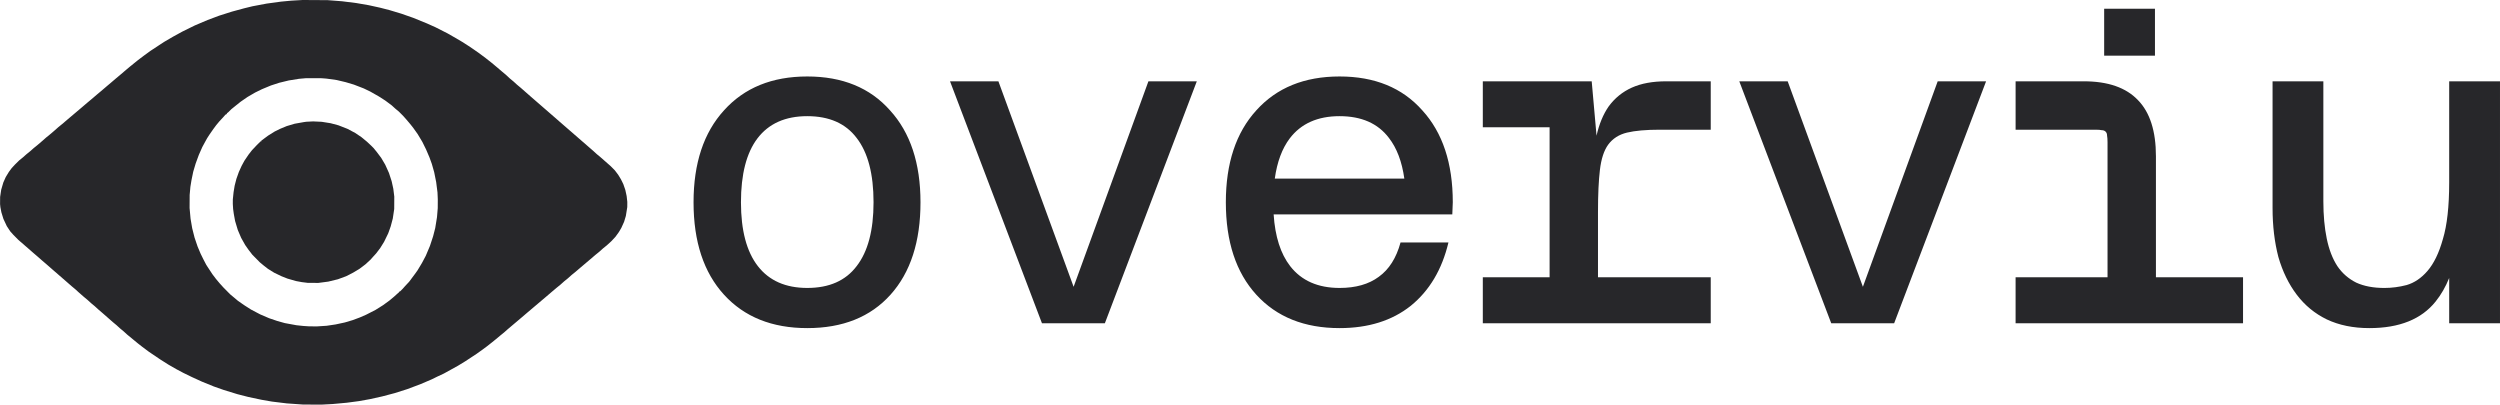
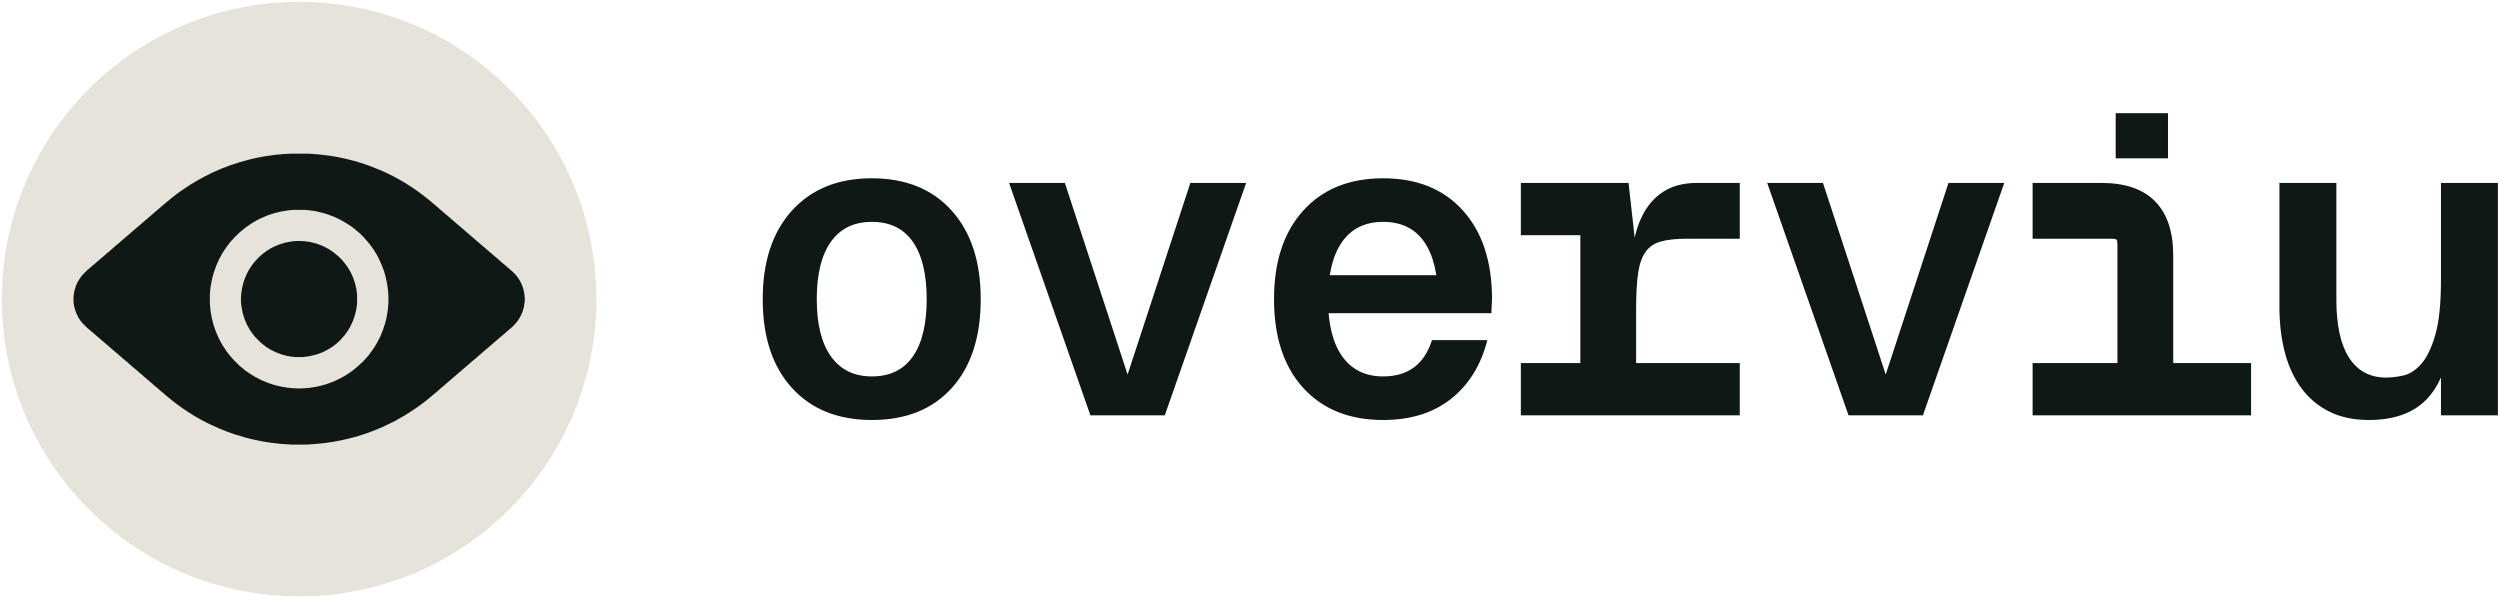
- <svg xmlns="http://www.w3.org/2000/svg" fill="#27272a" height="120.4" viewBox="0 0 196.83 31.856" width="743.925">
-   <g transform="translate(-6.35 -132.5563)">
-     <path d="m172.015 133.243v3.696h4v-3.696zm-102.108 5.334c-2.769 0-4.953.889-6.553 2.667-1.6 1.753-2.4 4.165-2.4 7.239 0 3.099.8 5.524 2.4 7.277s3.784 2.629 6.553 2.629c2.794 0 4.978-.876 6.553-2.629s2.362-4.178 2.362-7.277c0-3.073-.8-5.486-2.4-7.239-1.575-1.778-3.746-2.667-6.515-2.667zm41.91 0c-2.769 0-4.953.889-6.554 2.667-1.6 1.753-2.4 4.165-2.4 7.239 0 3.099.8 5.524 2.4 7.277s3.785 2.629 6.554 2.629c2.261 0 4.127-.584 5.601-1.752 1.473-1.194 2.463-2.857 2.971-4.991h-3.772c-.33 1.219-.901 2.121-1.714 2.705-.787.584-1.816.876-3.086.876-1.702 0-2.998-.572-3.887-1.715-.756-.973-1.191-2.332-1.304-4.077h14.067l.038-.952c0-3.073-.8-5.486-2.4-7.239-1.575-1.778-3.746-2.667-6.515-2.667zm-30.67.381 7.239 19.05h1.448 2.095 1.409l7.239-19.05h-3.81l-5.889 16.179-5.922-16.179zm41.948 0v3.619h5.258v11.811h-5.258v3.619h17.945v-3.619h-8.877v-5.143c0-1.372.051-2.477.152-3.315.102-.864.318-1.524.648-1.981.356-.483.851-.801 1.486-.953s1.499-.228 2.591-.228h4v-3.81h-3.505c-1.067 0-1.969.165-2.705.496s-1.346.825-1.829 1.486c-.43.621-.747 1.387-.952 2.299l-.381-4.28h-.533-.724-2.057zm20.193 0 7.239 19.05h1.448 2.095 1.41l7.239-19.05h-3.81l-5.889 16.179-5.922-16.179zm21.755 0v3.81h6.286c.229 0 .393.013.495.038.127 0 .229.038.305.114.076.076.114.178.114.305.025.127.038.305.038.533v10.63h-7.239v3.619h17.907v-3.619h-6.858v-9.525c0-1.981-.47-3.454-1.41-4.419-.94-.991-2.362-1.486-4.267-1.486zm20.231 0v9.982c0 1.397.153 2.679.457 3.848.33 1.143.813 2.134 1.448 2.972s1.422 1.486 2.362 1.943c.965.457 2.083.686 3.353.686 2.362 0 4.102-.698 5.219-2.095.429-.534.785-1.151 1.067-1.853v3.568h4v-19.05h-4v7.963c0 1.88-.165 3.366-.496 4.458-.305 1.092-.711 1.93-1.219 2.515-.483.559-1.029.927-1.638 1.105-.584.152-1.169.228-1.753.228-.864 0-1.6-.14-2.21-.419-.61-.305-1.105-.737-1.486-1.296-.381-.584-.66-1.308-.838-2.171s-.267-1.841-.267-2.934v-9.449zm-115.367 2.744c1.727 0 3.022.571 3.886 1.714.889 1.143 1.333 2.832 1.333 5.067 0 2.21-.444 3.886-1.333 5.029-.864 1.143-2.159 1.715-3.886 1.715-1.702 0-2.998-.572-3.887-1.715s-1.333-2.819-1.333-5.029.432-3.886 1.296-5.029c.889-1.168 2.197-1.752 3.924-1.752zm41.91 0c1.727 0 3.022.571 3.886 1.714.622.8 1.026 1.867 1.213 3.201h-10.199c.183-1.313.575-2.367 1.176-3.163.889-1.168 2.197-1.752 3.924-1.752z" stroke-width=".265" />
-     <g stroke-width=".027" transform="translate(-17.18713 71.89703)">
-       <path d="m47.362 60.659 1.97.012 1.133.088 1.133.142.971.168.889.195.754.194.916.276.943.33 1.077.439.673.301.968.492.618.355.511.3.511.327.403.272.43.3.51.381.483.381.456.381.349.299.295.245.322.299.295.245.268.245.295.245.805.707 1.879 1.631.403.353 2.63 2.284.268.245.295.245.805.707.322.326.268.353.214.352.187.379.159.46.105.486.051.459-.003.405-.112.701-.138.458-.219.484-.191.323-.272.376-.326.349-.353.322-.298.241-.299.268-.298.241-.407.348-.76.643-.407.348-.298.241-.299.268-.298.241-.299.268-.298.241-.38.321-.407.348-1.519 1.286-.407.348-1.14.964-.271.241-.298.241-.353.295-.298.241-.407.321-.325.241-.488.348-.894.588-.569.347-1.11.614-.514.24-.433.213-.866.372-1.055.398-1.001.318-1.0.264-.946.21-.865.156-.972.129-1.107.101-.891.048-1.457-.009-1.268-.089-1.16-.142-.809-.14-1.051-.223-.862-.221-1.077-.331-.781-.275-.942-.384-.78-.356-.673-.328-.565-.3-.618-.355-.645-.409-.887-.599-.51-.381-.349-.272-.859-.707-.268-.245-.295-.245-.268-.245-.295-.245-.805-.707-.349-.299-.268-.245-.295-.245-.268-.245-.295-.245-.403-.353-.268-.245-.295-.245-.403-.353-1.127-.979-.403-.353-.349-.299-.403-.353-.349-.299-.403-.353-.752-.652-.402-.407-.241-.271-.267-.407-.266-.568-.159-.514-.078-.405-.026-.243.004-.567.085-.566.165-.566.192-.431.245-.403.218-.295.245-.268.353-.349.298-.241.271-.241.298-.241.271-.241.298-.241.407-.348.271-.241.298-.241.407-.348.271-.241.298-.241.407-.348 1.14-.964.407-.348.353-.295.407-.348.353-.295.407-.348.38-.321.407-.348.353-.295.407-.348.353-.295.597-.482.461-.348.515-.375 1.057-.695.731-.427.731-.4.975-.48 1.001-.425.92-.345 1.001-.318.973-.264.649-.158 1.108-.209 1.135-.155.81-.076zm.285 6.155-.567.05-.81.13-.757.184-.649.212-.704.292-.541.266-.596.347-.542.374-.434.348-.298.241-.244.241-.108.08-0.0.054-.108.053-.19.215-.299.322-.245.295-.218.295-.3.43-.191.296-.164.296-.218.403-.274.619-.247.673-.193.647-.139.674-.084.512-.058.647-.006 1.026.076.837.13.757.184.73.238.703.239.568.213.433.24.46.481.732.268.353.295.353.295.326.536.543.295.245.322.272.511.354.511.327.726.382.7.301.646.22.593.166.917.168.539.057.459.03.621.004.756-.049.702-.104.73-.157.622-.185.568-.212.487-.213.731-.373.596-.374.515-.375.353-.295.326-.295.054-.027 0-.054.108-.053.19-.188.19-.215.326-.349.381-.51.272-.376.355-.591.3-.565.329-.781.248-.754.166-.647.14-.863.058-.701.004-.702-.024-.54-.103-.81-.157-.784-.185-.649-.186-.514-.266-.622-.293-.596-.374-.623-.348-.488-.214-.271-.321-.38-.241-.271-.349-.353-.295-.245-.268-.245-.51-.381-.511-.327-.672-.382-.511-.246-.781-.302-.647-.193-.701-.166-.809-.113-.378-.029z" />
-       <path d="m48.192 70.218.675.031.701.112.62.166.7.274.619.328.484.327.43.354.349.326.188.19.241.298.348.461.32.542.293.65.212.649.131.595.077.621-.006.972-.113.755-.166.62-.192.539-.328.673-.3.484-.327.43-.245.268-.19.215-.407.375-.461.348-.488.294-.569.293-.649.239-.757.184-.783.103-.837-.005-.458-.057-.458-.084-.673-.193-.485-.192-.565-.273-.484-.3-.349-.272-.295-.245-.59-.597-.294-.38-.267-.38-.32-.569-.266-.622-.211-.703-.104-.567-.052-.378-.025-.405.002-.351.058-.566.084-.512.138-.539.192-.539.219-.484.218-.403.327-.484.272-.349.38-.402.299-.295.054 0.0 0-.054.542-.401.515-.321.433-.213.514-.213.622-.185.73-.13.189-.026z" />
+ <svg xmlns="http://www.w3.org/2000/svg" viewBox="-4.51 -383.56 5378.41 1287.04">
+   <circle cx="639.004" cy="259.957" r="639.519" fill="#E5E3DA" />
+   <g fill="#0F1815" transform="translate(639.004 259.957) scale(0.912) translate(-532.2 -259.957)">
+     <g transform="translate(0 -83.20) scale(0.5816949) translate(-109.0 -434.0)">
+       <path transform="translate(988,434)" d="m0 0h73l42 3 42 5 36 6 33 7 28 7 34 10 35 12 40 16 25 11 36 18 23 13 19 11 19 12 15 10 16 11 19 14 18 14 17 14 13 11 11 9 12 11 11 9 10 9 11 9 30 26 70 60 15 13 98 84 10 9 11 9 30 26 12 12 10 13 8 13 7 14 6 17 4 18 2 17v15l-4 26-5 17-8 18-7 12-10 14-12 13-13 12-11 9-11 10-11 9-15 13-28 24-15 13-11 9-11 10-11 9-11 10-11 9-14 12-15 13-56 48-15 13-42 36-10 9-11 9-13 11-11 9-15 12-12 9-18 13-33 22-21 13-41 23-19 9-16 8-32 14-39 15-37 12-37 10-35 8-32 6-36 5-41 4-33 2h-54l-47-3-43-5-30-5-39-8-32-8-40-12-29-10-35-14-29-13-25-12-21-11-23-13-24-15-33-22-19-14-13-10-32-26-10-9-11-9-10-9-11-9-30-26-13-11-10-9-11-9-10-9-11-9-15-13-10-9-11-9-15-13-42-36-15-13-13-11-15-13-13-11-15-13-28-24-15-15-9-10-10-15-10-21-6-19-3-15-1-9v-21l3-21 6-21 7-16 9-15 8-11 9-10 13-13 11-9 10-9 11-9 10-9 11-9 15-13 10-9 11-9 15-13 10-9 11-9 15-13 42-36 15-13 13-11 15-13 13-11 15-13 14-12 15-13 13-11 15-13 13-11 22-18 17-13 19-14 39-26 27-16 27-15 36-18 37-16 34-13 37-12 36-10 24-6 41-8 42-6 30-3zm12 228-21 2-30 5-28 7-24 8-26 11-20 10-22 13-20 14-16 13-11 9-9 9-4 3v2l-4 2-7 8-11 12-9 11-8 11-11 16-7 11-6 11-8 15-10 23-9 25-7 24-5 25-3 19-2 24v38l3 31 5 28 7 27 9 26 9 21 8 16 9 17 18 27 10 13 11 13 11 12 20 20 11 9 12 10 19 13 19 12 27 14 26 11 24 8 22 6 34 6 20 2 17 1h23l28-2 26-4 27-6 23-7 21-8 18-8 27-14 22-14 19-14 13-11 12-11 2-1v-2l4-2 7-7 7-8 12-13 14-19 10-14 13-22 11-21 12-29 9-28 6-24 5-32 2-26v-26l-1-20-4-30-6-29-7-24-7-19-10-23-11-22-14-23-13-18-8-10-12-14-9-10-13-13-11-9-10-9-19-14-19-12-25-14-19-9-29-11-24-7-26-6-30-4-14-1z" />
+       <path transform="translate(1021,788)" d="m0 0 25 1 26 4 23 6 26 10 23 12 18 12 16 13 13 12 7 7 9 11 13 17 12 20 11 24 8 24 5 22 3 23v36l-4 28-6 23-7 20-12 25-11 18-12 16-9 10-7 8-15 14-17 13-18 11-21 11-24 9-28 7-29 4h-31l-17-2-17-3-25-7-18-7-21-10-18-11-13-10-11-9-22-22-11-14-10-14-12-21-10-23-8-26-4-21-2-14-1-15v-13l2-21 3-19 5-20 7-20 8-18 8-15 12-18 10-13 14-15 11-11h2v-2l20-15 19-12 16-8 19-8 23-7 27-5 7-1z" />
    </g>
  </g>
+   <g fill="#0F1815" transform="translate(395.079 0)">
+     <path transform="translate(1211.30 510.00)" d="M499 -250Q499 -371 436.5 -440.5Q374 -510 264.75 -510.0Q155.75 -510.0 92.875 -440.5Q30 -371 30 -250Q30 -128 92.875 -59.0Q155.75 10.0 264.75 10.0Q374.75 10.0 436.875 -59.0Q499 -128 499 -250ZM382.75 -250.0Q382.75 -169.25 352.875 -126.5Q323.0 -83.75 264.75 -83.75Q207.75 -83.75 177.0 -126.5Q146.25 -169.25 146.25 -250.0Q146.25 -330.5 176.625 -373.375Q207.0 -416.25 264.75 -416.25Q323.0 -416.25 352.875 -373.5Q382.75 -330.75 382.75 -250.0Z M735 0H843.75L680 -500H560ZM786.25 0.0H895L1070 -500H950Z M1175.0 -219.75H1597.5L1599 -250L1550.0 -301.5H1175.0ZM1469.75 -161.75Q1457.25 -122.5 1431.0 -103.125Q1404.75 -83.75 1364.75 -83.75Q1307.75 -83.75 1277.0 -126.5Q1246.25 -169.25 1246.25 -250.0Q1246.25 -330.5 1276.625 -373.375Q1307.0 -416.25 1364.75 -416.25Q1423.0 -416.25 1452.875 -373.5Q1482.75 -330.75 1482.75 -250.0H1599Q1599 -371 1536.5 -440.5Q1474 -510 1364.75 -510.0Q1255.75 -510.0 1192.875 -440.5Q1130 -371 1130 -250Q1130 -128 1192.875 -59.0Q1255.75 10.0 1364.75 10.0Q1453 10 1510.5 -35.25Q1568.0 -80.5 1589.0 -161.75Z M2132 0H1661V-112.5H2132.0ZM1789 -36V-500Q1818.25 -500.0 1841.25 -500.0Q1860.25 -500.0 1876.5 -500.0Q1892.75 -500.0 1892.75 -500.0L1909 -354V-36ZM1853.0 -387.5H1661.0V-500H1853ZM2040 -500H2132V-380H2019Q1984 -380 1962.625 -374.125Q1941.25 -368.25 1929.375 -351.75Q1917.5 -335.25 1913.25 -305.75Q1909.0 -276.25 1909 -230L1897 -294Q1897.0 -342.5 1905.5 -380.75Q1914 -419 1931.625 -445.5Q1949.25 -472.0 1976.0 -486.0Q2002.75 -500.0 2040 -500Z M2366 0H2474.75L2311 -500H2191ZM2417.25 0.0H2526L2701 -500H2581Z M2762 0H3232V-112.5H2762.0ZM3064.5 -36.0V-343.75Q3064.5 -421.0 3025.375 -460.5Q2986.25 -500.0 2910.25 -500.0H2762V-380H2932Q2936.25 -380.0 2938.625 -379.625Q2941.0 -379.25 2942.375 -377.875Q2943.75 -376.5 2944.125 -373.875Q2944.5 -371.25 2944.5 -366.75V-36.0ZM2940.75 -553.0H3053.25V-650.0H2940.75Z M3763 -500H3640.5V0.0H3763ZM3664.25 -205.0 3640.5 -291.0Q3640.5 -215.0 3628.25 -172.875Q3616.0 -130.75 3598.0 -110.5Q3580.0 -90.25 3559.75 -85.75Q3539.5 -81.25 3522.5 -81.25Q3496.5 -81.25 3476.5 -92.0Q3456.5 -102.75 3442.875 -123.875Q3429.25 -145.0 3422.375 -176.125Q3415.5 -207.25 3415.5 -247.5V-500.0H3293V-233.25Q3293.0 -178.75 3305.0 -134.0Q3317.0 -89.25 3341.25 -57.125Q3365.5 -25.0 3401.375 -7.5Q3437.25 10.0 3485.25 10.0Q3576.25 10.0 3619.25 -45.625Q3662.25 -101.25 3664.25 -205.0Z" />
+   </g>
</svg>
